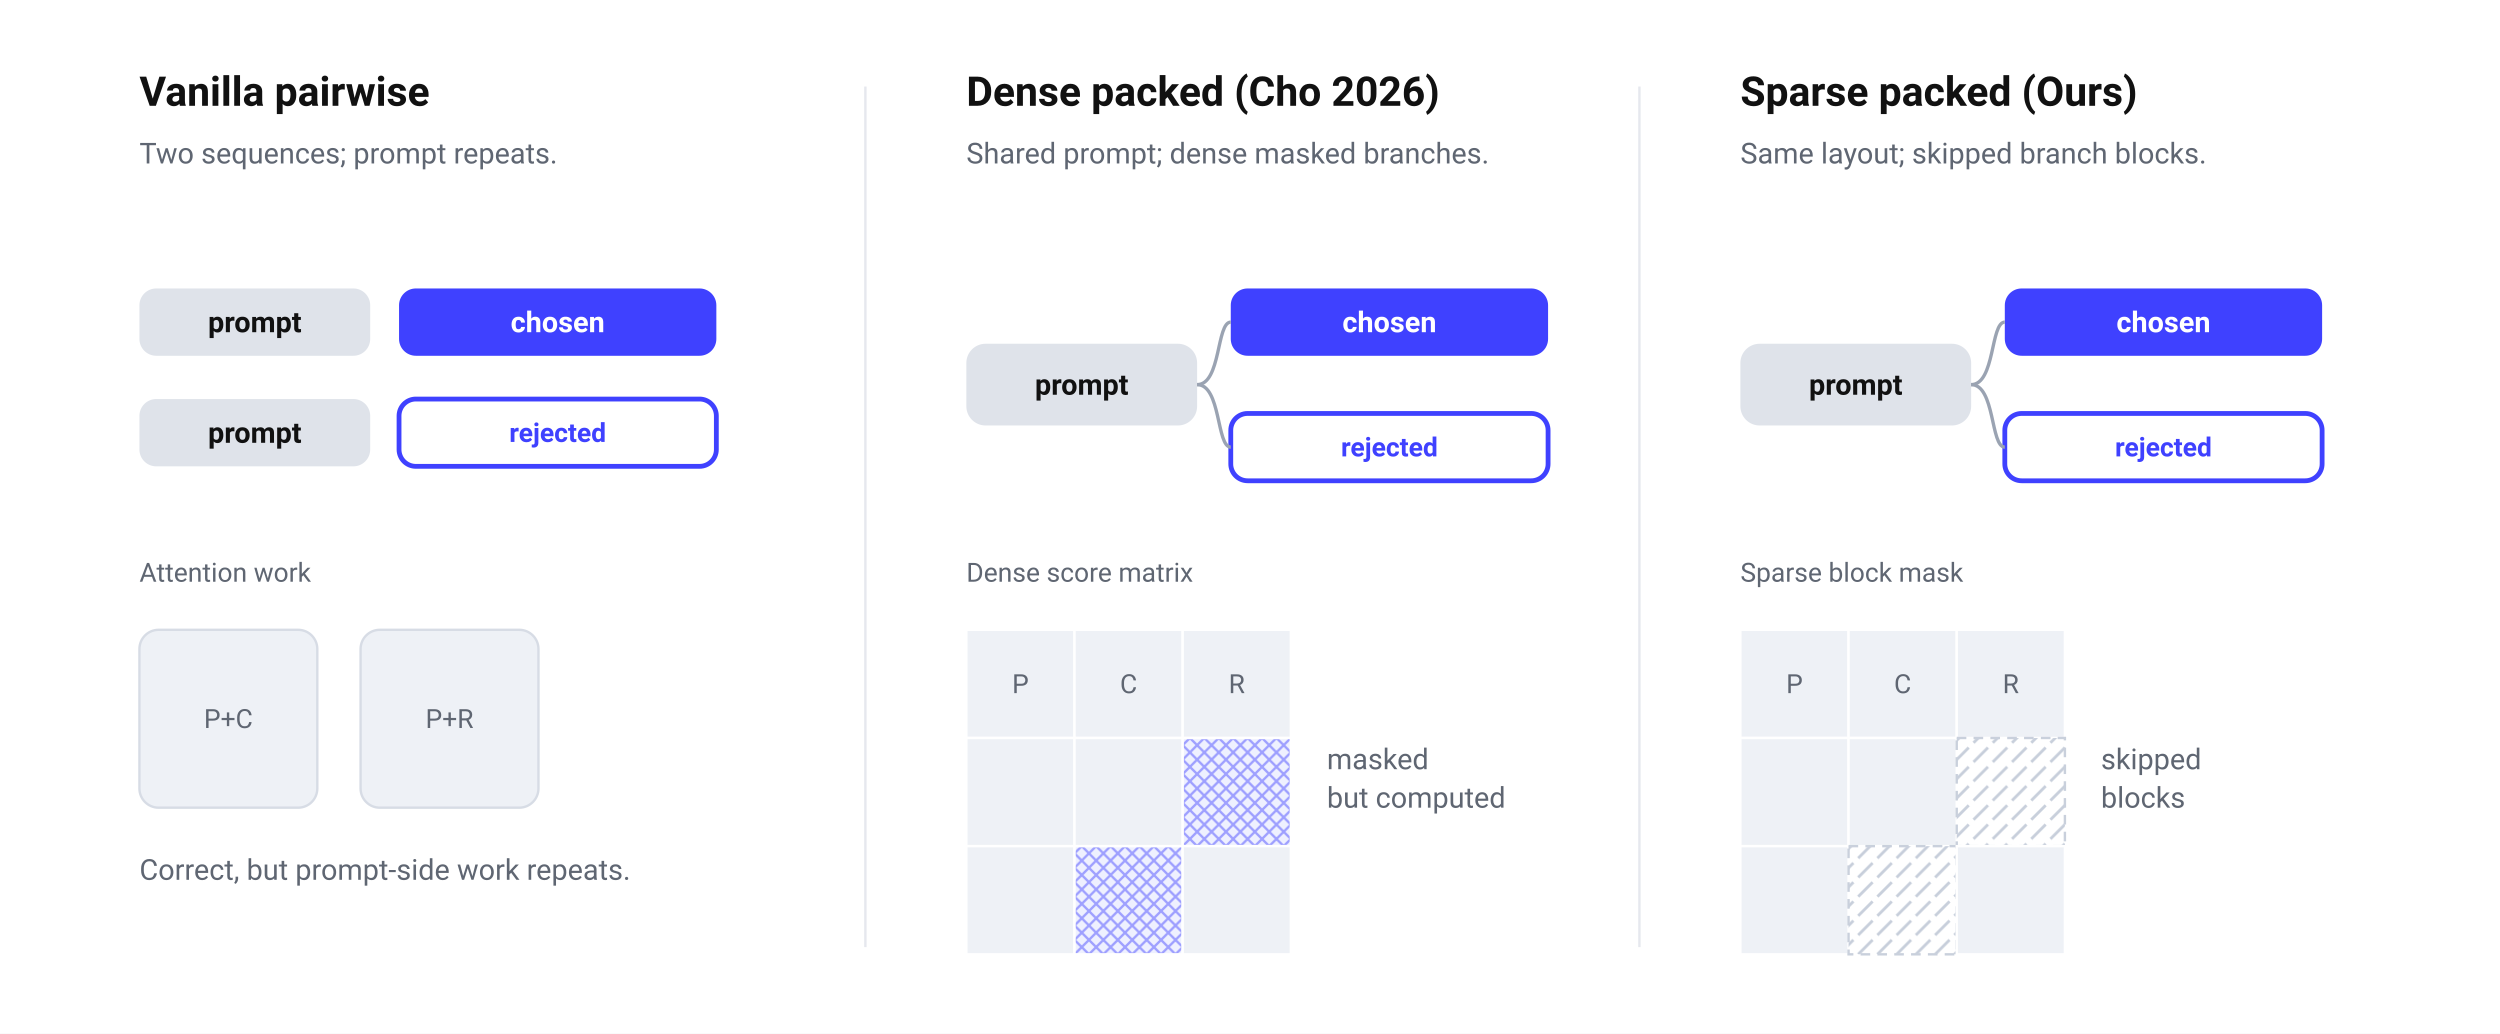
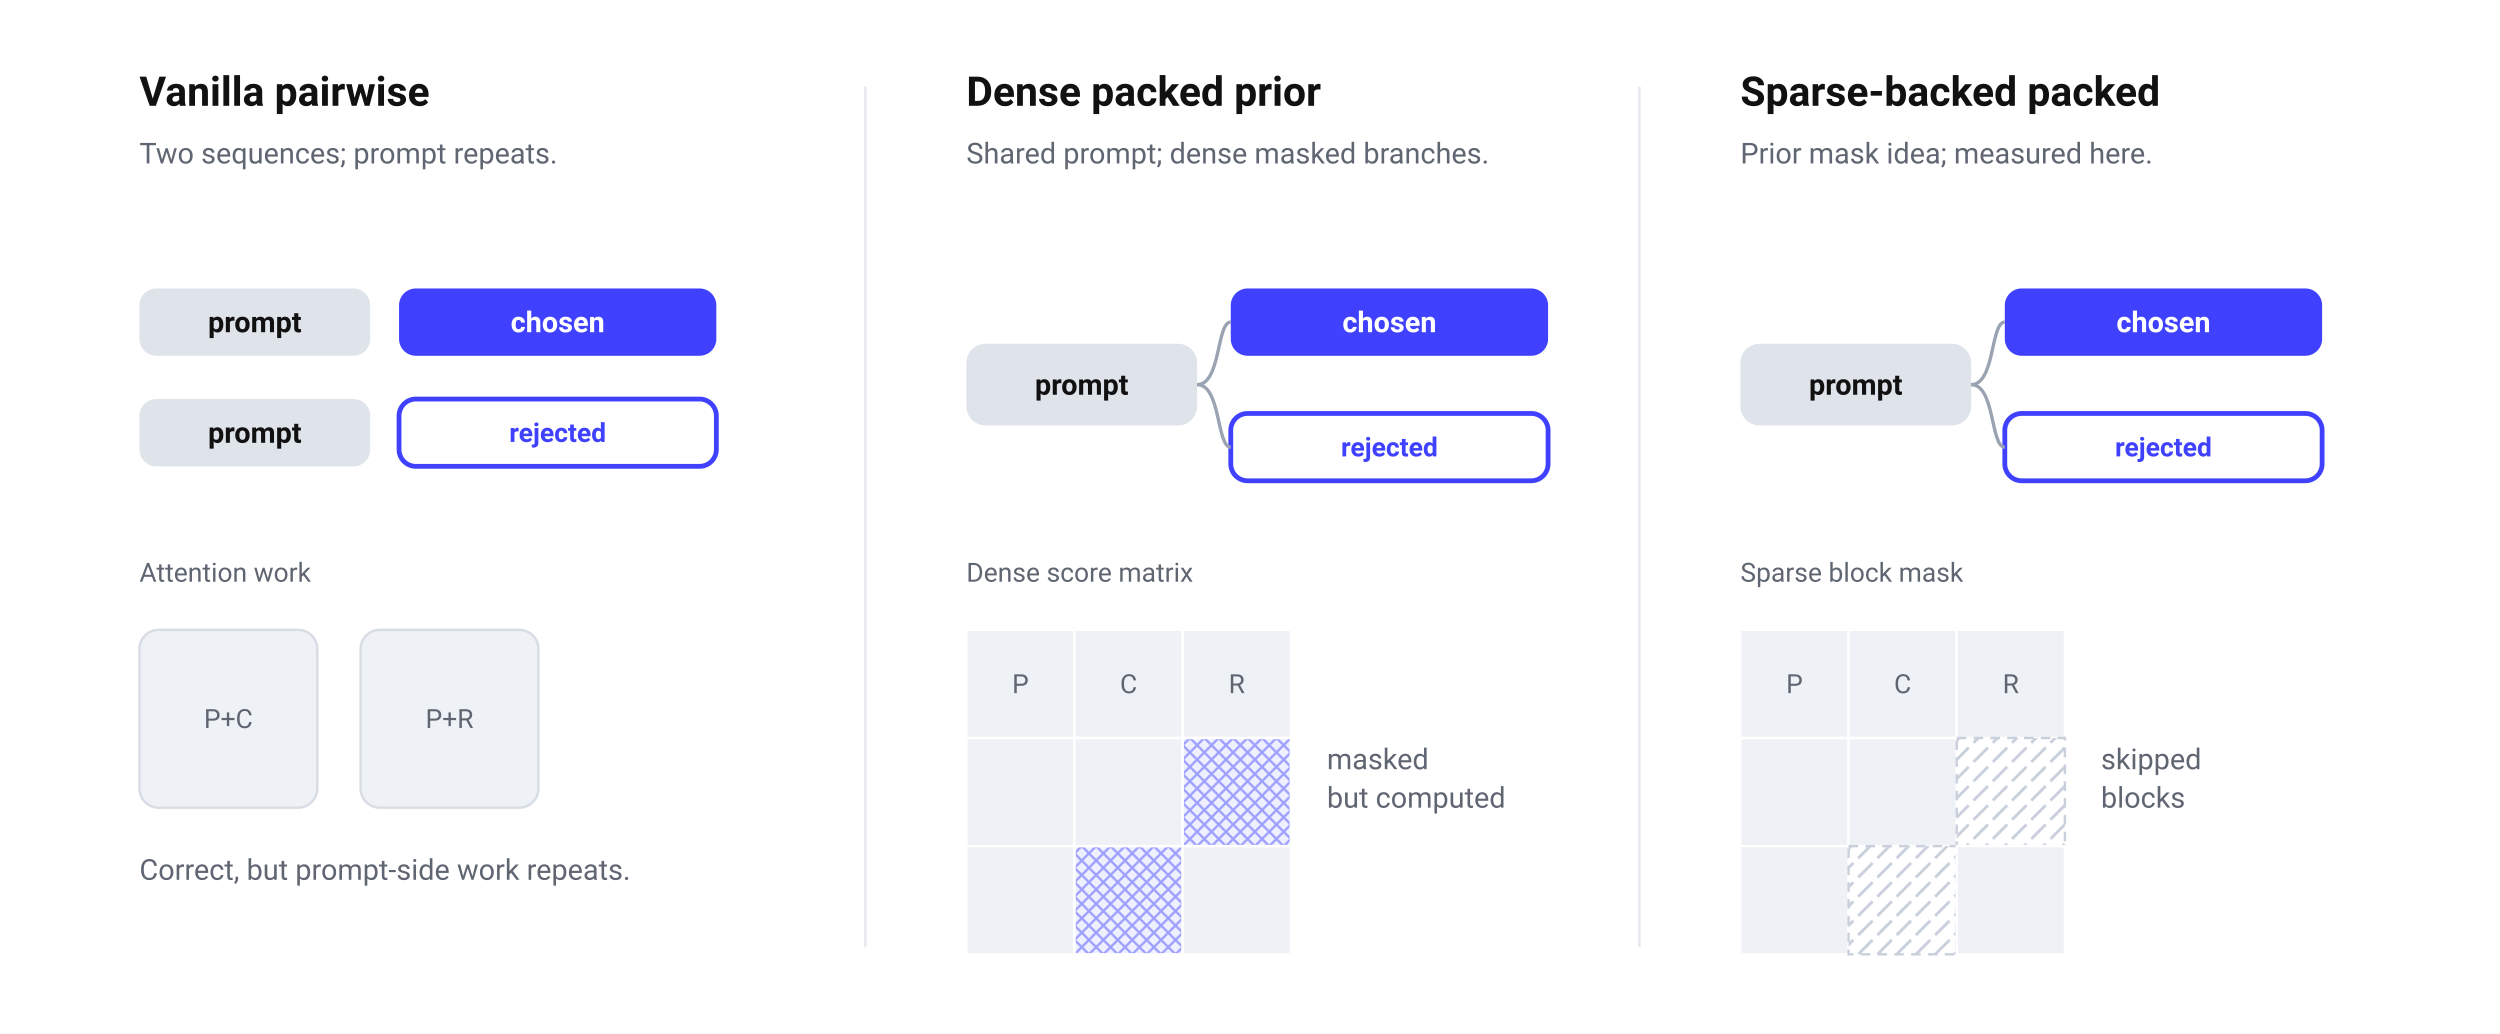
<svg xmlns="http://www.w3.org/2000/svg" viewBox="0 0 1040 430" role="img" aria-labelledby="title desc">
  <rect width="1040" height="430" fill="#ffffff" />
  <defs>
    <style>
      .h { fill: #111111; font: 700 17px "Segoe UI", Roboto, Helvetica, Arial, sans-serif; }
      .sub { fill: #5f6672; font: 12px "Segoe UI", Roboto, Helvetica, Arial, sans-serif; }
      .lbl { fill: #111111; font: 700 12px "Segoe UI", Roboto, Helvetica, Arial, sans-serif; }
      .tiny { fill: #5f6672; font: 11px "Segoe UI", Roboto, Helvetica, Arial, sans-serif; }
      .value { fill: #3f41ff; font: 700 11px "Segoe UI", Roboto, Helvetica, Arial, sans-serif; }
      .white-label { fill: #ffffff; font: 700 12px "Segoe UI", Roboto, Helvetica, Arial, sans-serif; }
      .center { text-anchor: middle; }
    </style>
    <pattern id="masked" width="6" height="6" patternUnits="userSpaceOnUse">
      <rect width="6" height="6" fill="#eef0ff" />
      <path d="M-1 -1 L7 7 M7 -1 L-1 7" stroke="#3f41ff" stroke-width="1" opacity="0.45" />
    </pattern>
    <pattern id="skip" width="8" height="8" patternUnits="userSpaceOnUse">
      <rect width="8" height="8" fill="#ffffff" />
      <path d="M1 7 L7 1" stroke="#c9d0dc" stroke-width="1.2" />
    </pattern>
  </defs>
  <g font-family="Segoe UI, Roboto, Helvetica, Arial, sans-serif">
    <line x1="360" y1="36" x2="360" y2="394" stroke="#e6e8ee" />
    <line x1="682" y1="36" x2="682" y2="394" stroke="#e6e8ee" />
    <g transform="translate(58 44)">
      <text class="h" x="0" y="0">Vanilla pairwise</text>
      <text class="sub" x="0" y="24">Two sequences; prompt repeats.</text>
      <g transform="translate(0 76)">
        <rect x="0" y="0" width="96" height="28" rx="7" fill="#dfe3ea" />
        <rect x="108" y="0" width="132" height="28" rx="7" fill="#3f41ff" />
        <text class="lbl center" x="48" y="14" dy=".35em">prompt</text>
        <text class="white-label center" x="174" y="14" dy=".35em">chosen</text>
        <rect x="0" y="46" width="96" height="28" rx="7" fill="#dfe3ea" />
        <rect x="108" y="46" width="132" height="28" rx="7" fill="#ffffff" stroke="#3f41ff" stroke-width="2" />
        <text class="lbl center" x="48" y="60" dy=".35em">prompt</text>
        <text class="value center" x="174" y="60" dy=".35em">rejected</text>
      </g>
      <g transform="translate(0 198)">
        <text class="tiny" x="0" y="0">Attention work</text>
        <rect x="0" y="20" width="74" height="74" rx="8" fill="#eef1f6" stroke="#d7dce5" />
        <rect x="92" y="20" width="74" height="74" rx="8" fill="#eef1f6" stroke="#d7dce5" />
        <text class="tiny center" x="37" y="57" dy=".35em">P+C</text>
        <text class="tiny center" x="129" y="57" dy=".35em">P+R</text>
        <text class="sub" x="0" y="124">Correct, but prompt-side work repeats.</text>
      </g>
    </g>
    <g transform="translate(402 44)">
-       <text class="h" x="0" y="0">Dense packed (Cho 2026)</text>
+       <text class="h" x="0" y="0">Dense packed prior</text>
      <text class="sub" x="0" y="24">Shared prompt; dense masked branches.</text>
      <g transform="translate(0 76)">
        <rect x="0" y="23" width="96" height="34" rx="8" fill="#dfe3ea" />
        <rect x="110" y="0" width="132" height="28" rx="7" fill="#3f41ff" />
        <rect x="110" y="52" width="132" height="28" rx="7" fill="#ffffff" stroke="#3f41ff" stroke-width="2" />
        <path d="M96 40 C106 40, 104 14, 110 14" fill="none" stroke="#9aa3b2" stroke-width="1.4" />
        <path d="M96 40 C106 40, 104 66, 110 66" fill="none" stroke="#9aa3b2" stroke-width="1.4" />
        <text class="lbl center" x="48" y="40" dy=".35em">prompt</text>
        <text class="white-label center" x="176" y="14" dy=".35em">chosen</text>
        <text class="value center" x="176" y="66" dy=".35em">rejected</text>
      </g>
      <g transform="translate(0 198)">
        <text class="tiny" x="0" y="0">Dense score matrix</text>
        <g transform="translate(0 20)">
          <rect x="0" y="0" width="45" height="45" fill="#eef1f6" stroke="#ffffff" />
          <rect x="45" y="0" width="45" height="45" fill="#eef1f6" stroke="#ffffff" />
          <rect x="90" y="0" width="45" height="45" fill="#eef1f6" stroke="#ffffff" />
          <rect x="0" y="45" width="45" height="45" fill="#eef1f6" stroke="#ffffff" />
          <rect x="45" y="45" width="45" height="45" fill="#eef1f6" stroke="#ffffff" />
          <rect x="90" y="45" width="45" height="45" fill="url(#masked)" stroke="#ffffff" />
          <rect x="0" y="90" width="45" height="45" fill="#eef1f6" stroke="#ffffff" />
          <rect x="45" y="90" width="45" height="45" fill="url(#masked)" stroke="#ffffff" />
          <rect x="90" y="90" width="45" height="45" fill="#eef1f6" stroke="#ffffff" />
          <text class="tiny center" x="22.5" y="22.5" dy=".35em">P</text>
          <text class="tiny center" x="67.5" y="22.5" dy=".35em">C</text>
          <text class="tiny center" x="112.5" y="22.5" dy=".35em">R</text>
        </g>
        <text class="sub" x="150" y="78">masked</text>
        <text class="sub" x="150" y="94">but computed</text>
      </g>
    </g>
    <g transform="translate(724 44)">
-       <text class="h" x="0" y="0">Sparse packed (Ours)</text>
-       <text class="sub" x="0" y="24">Same layout; skipped branch blocks.</text>
+       <text class="h" x="0" y="0">Sparse-backed packed</text>
+       <text class="sub" x="0" y="24">Prior mask idea; measured here.</text>
      <g transform="translate(0 76)">
        <rect x="0" y="23" width="96" height="34" rx="8" fill="#dfe3ea" />
        <rect x="110" y="0" width="132" height="28" rx="7" fill="#3f41ff" />
        <rect x="110" y="52" width="132" height="28" rx="7" fill="#ffffff" stroke="#3f41ff" stroke-width="2" />
        <path d="M96 40 C106 40, 104 14, 110 14" fill="none" stroke="#9aa3b2" stroke-width="1.4" />
        <path d="M96 40 C106 40, 104 66, 110 66" fill="none" stroke="#9aa3b2" stroke-width="1.4" />
        <text class="lbl center" x="48" y="40" dy=".35em">prompt</text>
        <text class="white-label center" x="176" y="14" dy=".35em">chosen</text>
        <text class="value center" x="176" y="66" dy=".35em">rejected</text>
      </g>
      <g transform="translate(0 198)">
        <text class="tiny" x="0" y="0">Sparse block mask</text>
        <g transform="translate(0 20)">
          <rect x="0" y="0" width="45" height="45" fill="#eef1f6" stroke="#ffffff" />
          <rect x="45" y="0" width="45" height="45" fill="#eef1f6" stroke="#ffffff" />
          <rect x="90" y="0" width="45" height="45" fill="#eef1f6" stroke="#ffffff" />
          <rect x="0" y="45" width="45" height="45" fill="#eef1f6" stroke="#ffffff" />
          <rect x="45" y="45" width="45" height="45" fill="#eef1f6" stroke="#ffffff" />
          <rect x="90" y="45" width="45" height="45" fill="url(#skip)" stroke="#c9d0dc" stroke-dasharray="4 3" />
          <rect x="0" y="90" width="45" height="45" fill="#eef1f6" stroke="#ffffff" />
          <rect x="45" y="90" width="45" height="45" fill="url(#skip)" stroke="#c9d0dc" stroke-dasharray="4 3" />
          <rect x="90" y="90" width="45" height="45" fill="#eef1f6" stroke="#ffffff" />
          <text class="tiny center" x="22.5" y="22.5" dy=".35em">P</text>
          <text class="tiny center" x="67.5" y="22.5" dy=".35em">C</text>
          <text class="tiny center" x="112.5" y="22.5" dy=".35em">R</text>
        </g>
        <text class="sub" x="150" y="78">skipped</text>
        <text class="sub" x="150" y="94">blocks</text>
      </g>
    </g>
  </g>
</svg>
